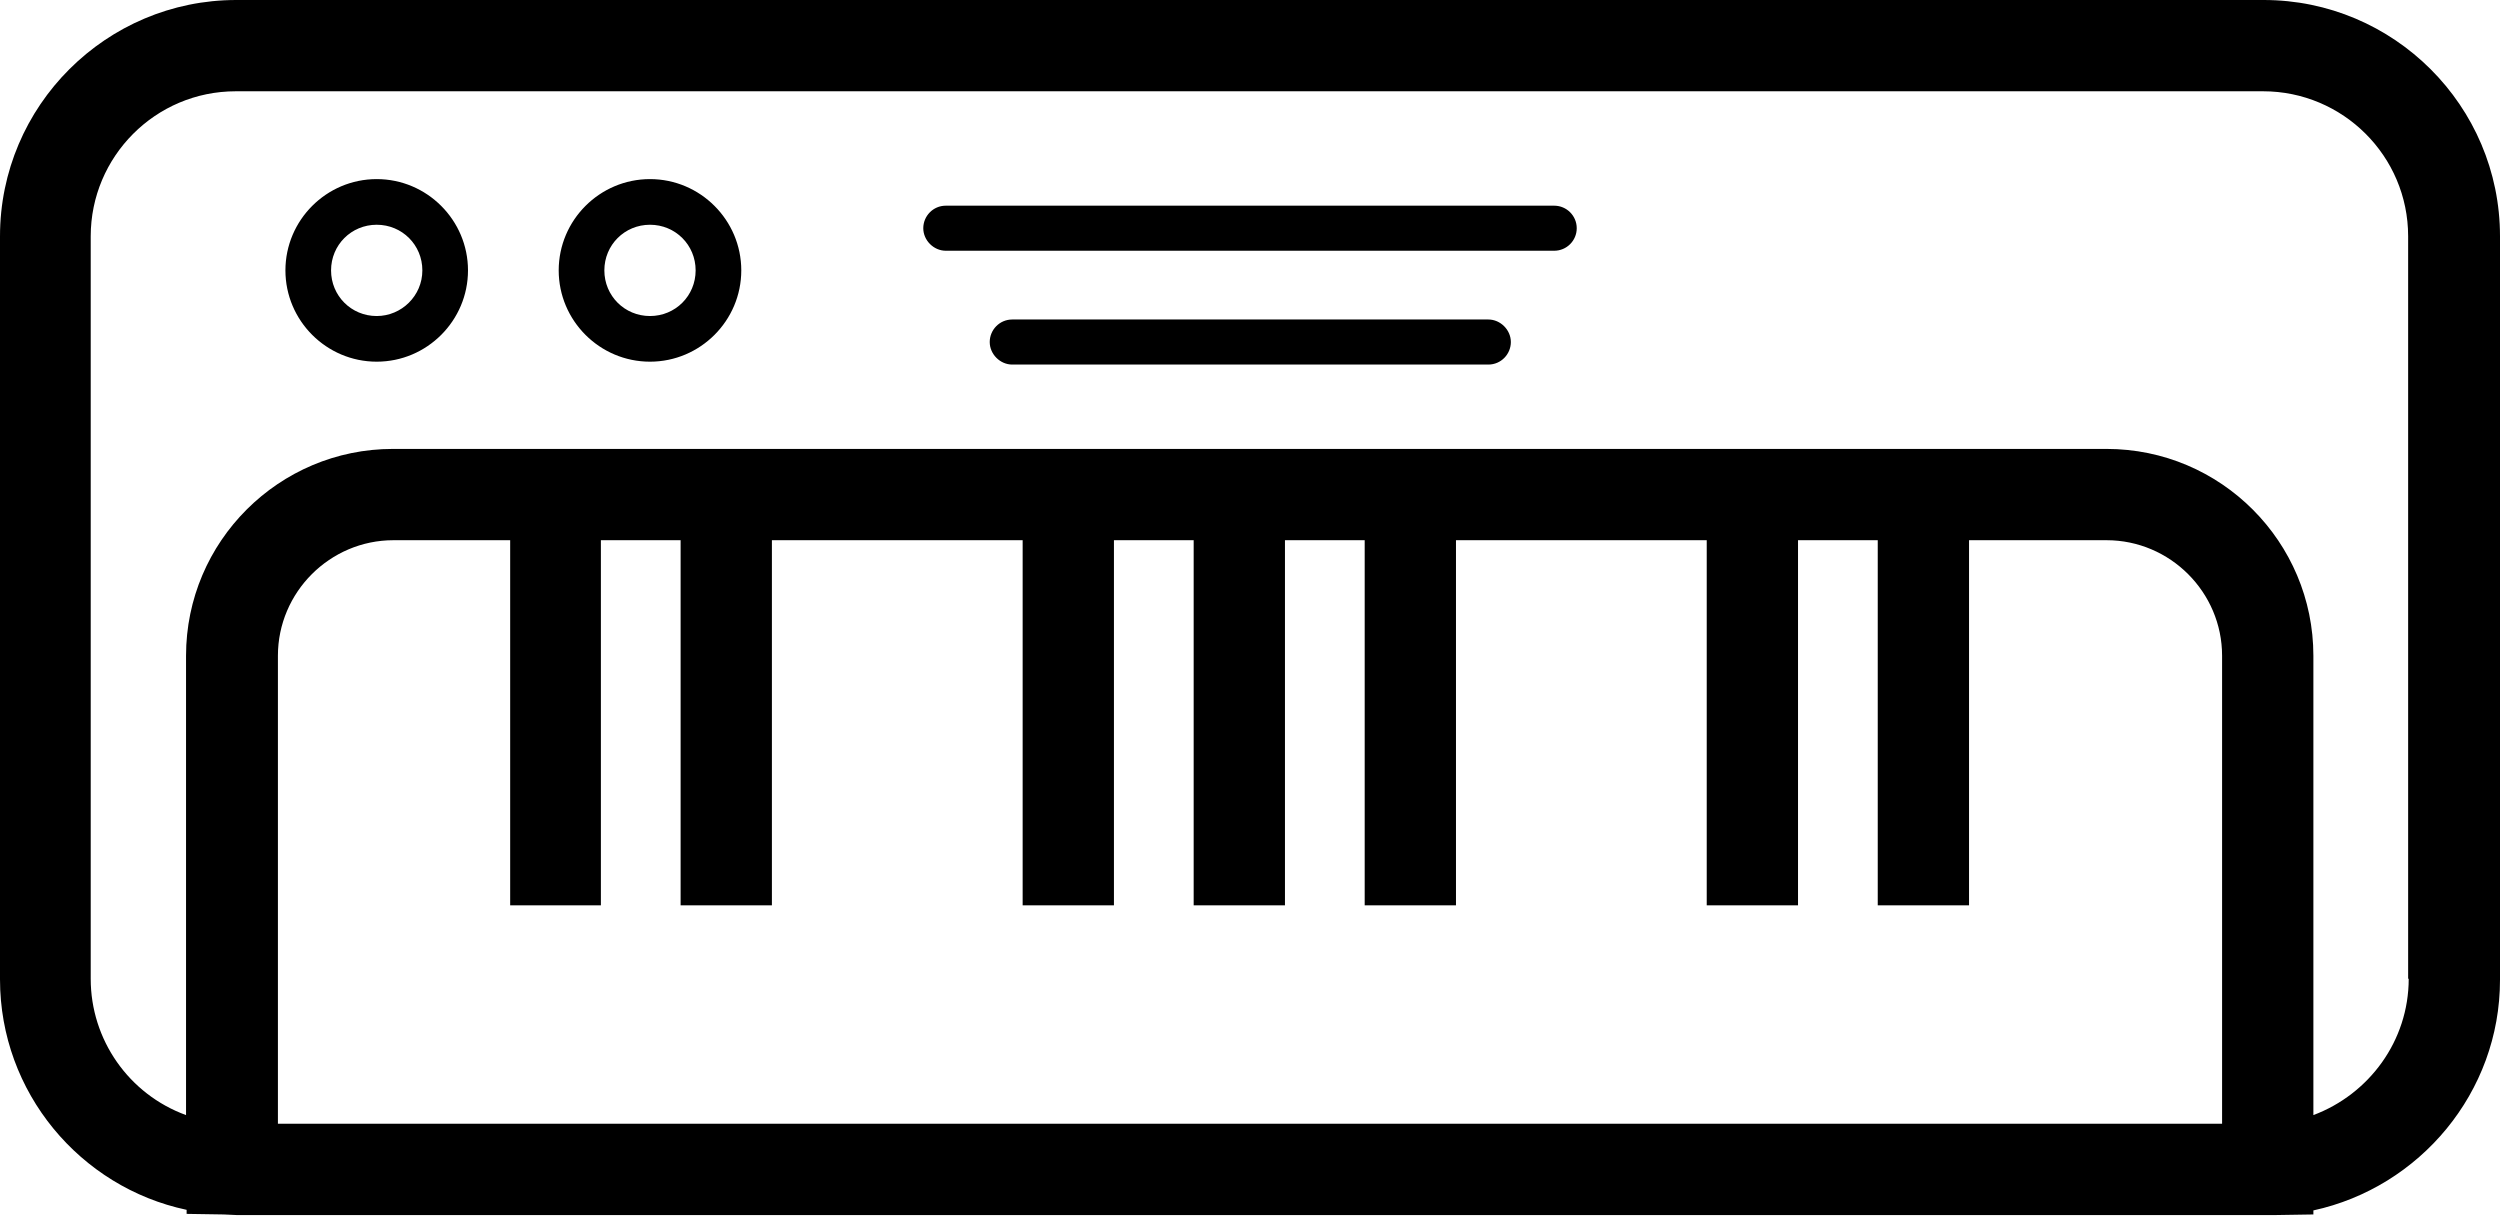
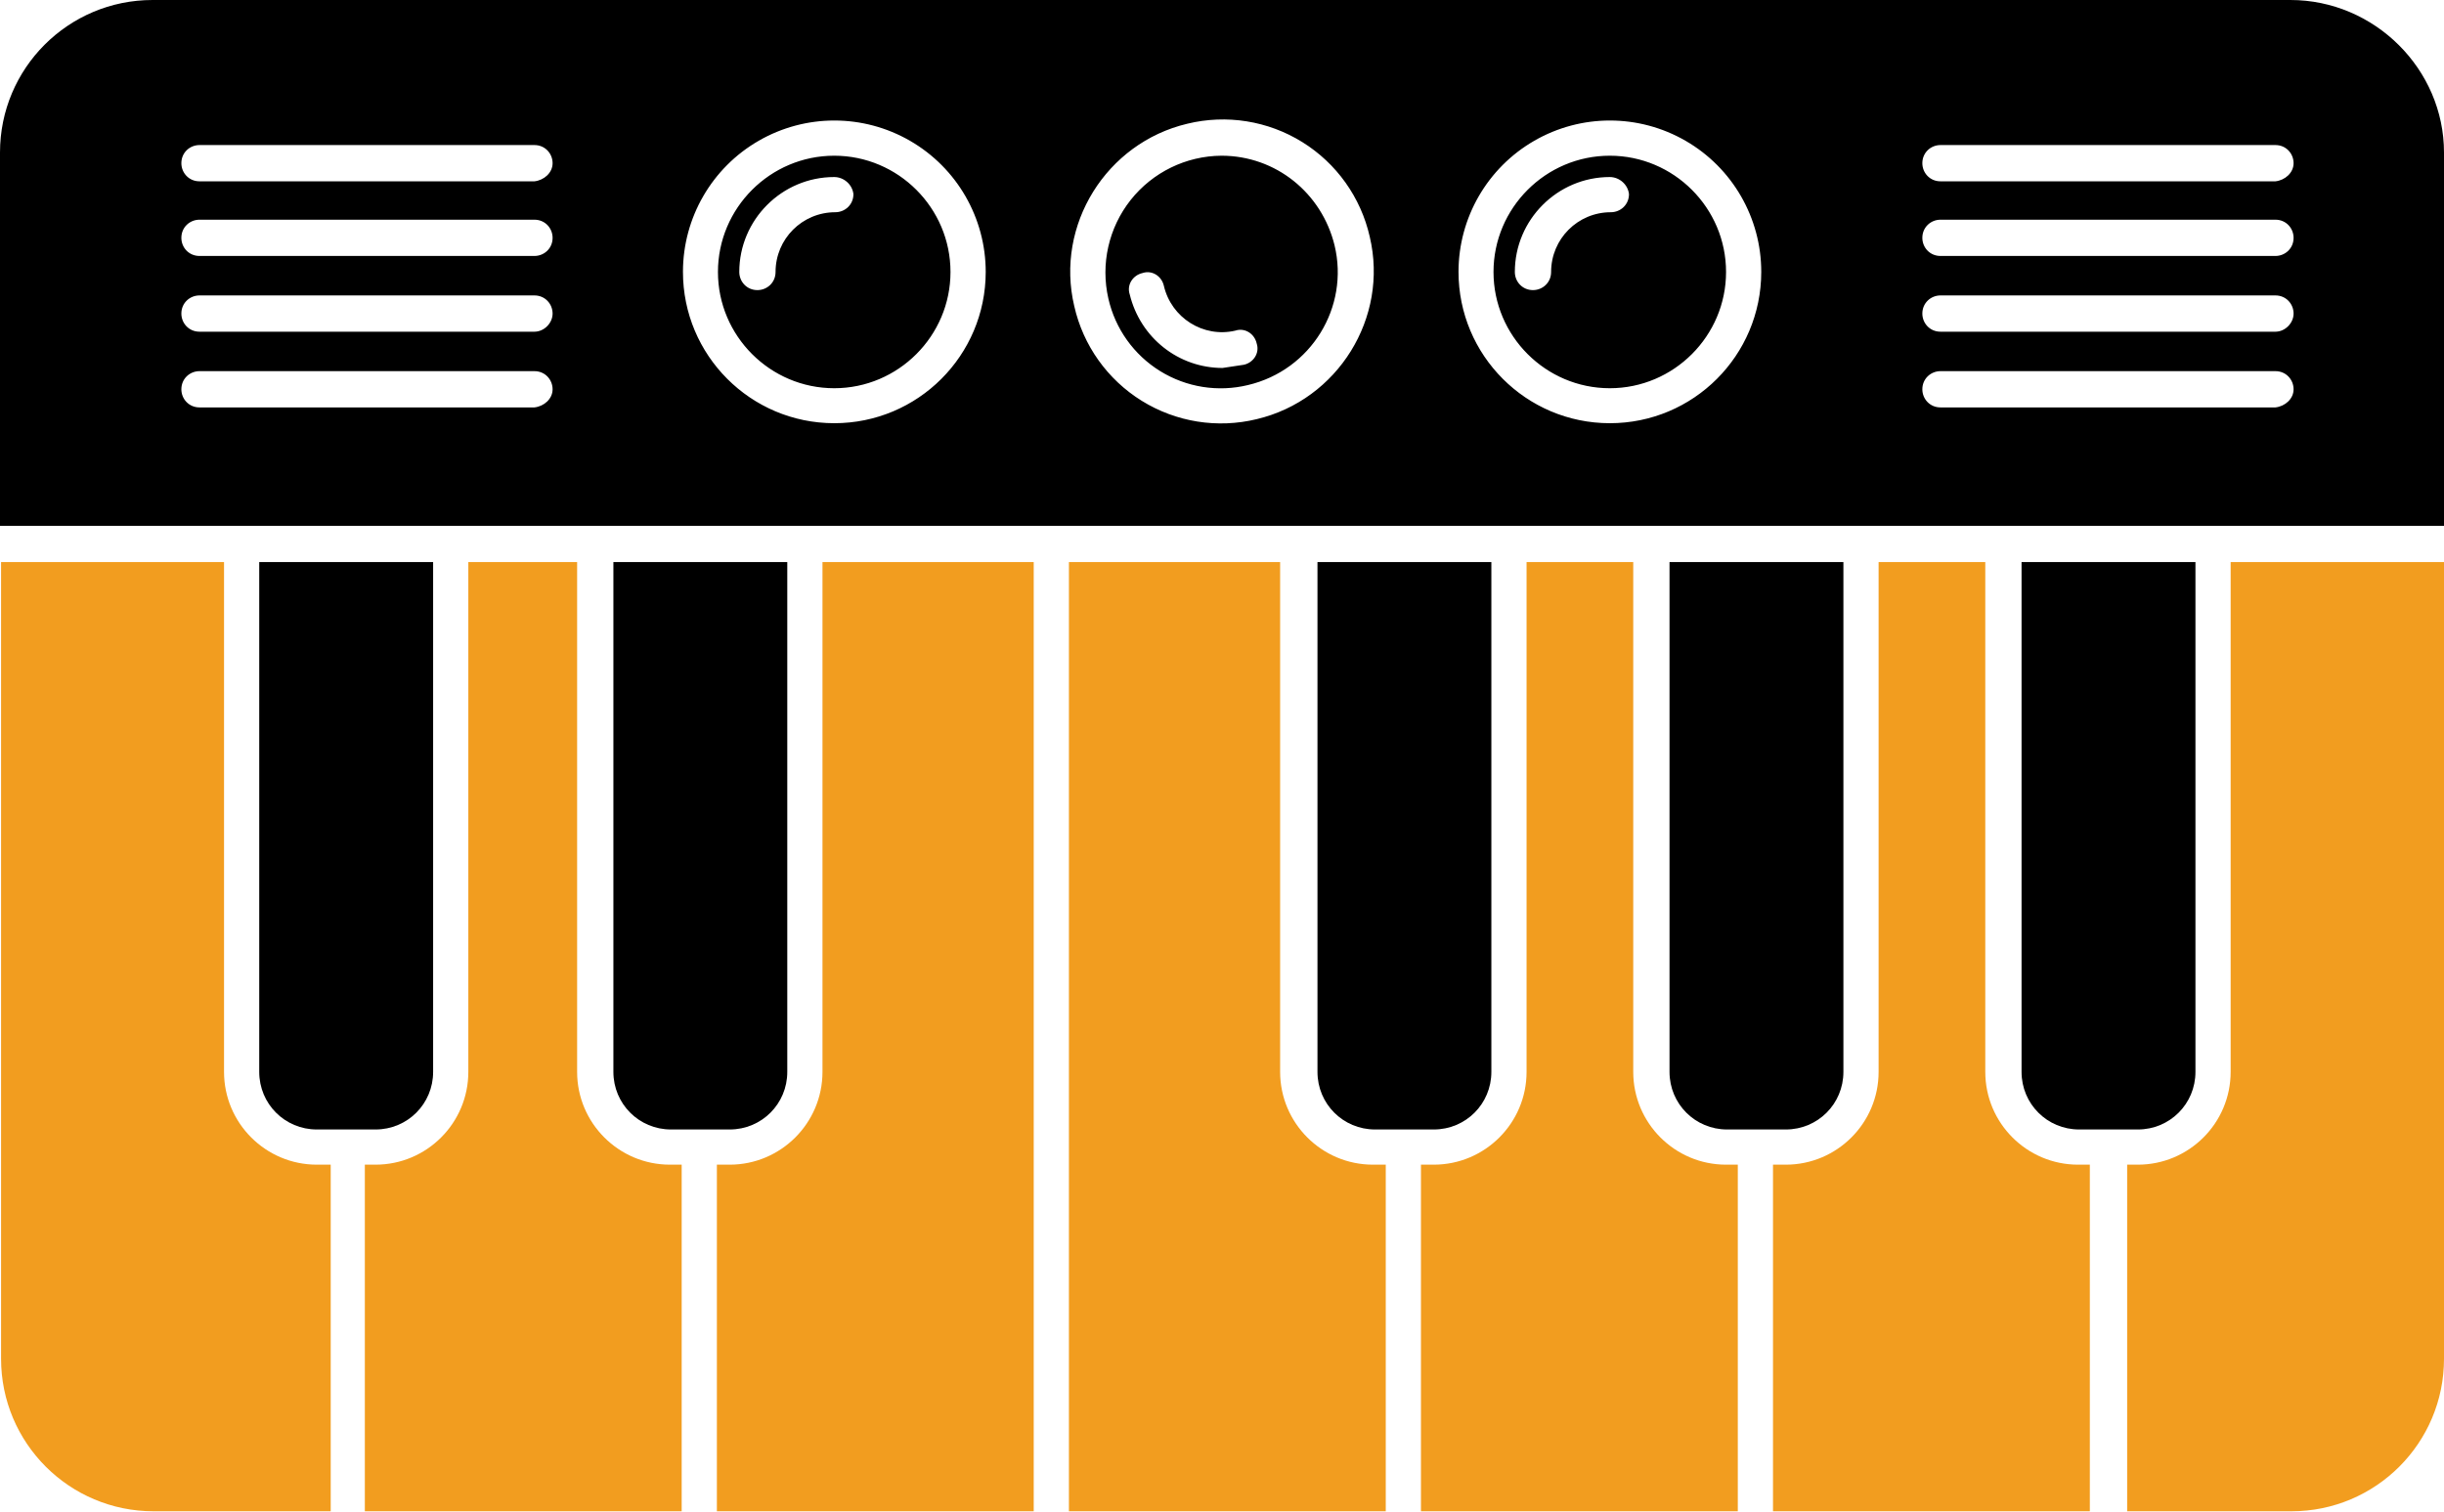
- <svg xmlns="http://www.w3.org/2000/svg" style="isolation:isolate" viewBox="-87.48 419.851 194.072 94.322" width="194.072" height="94.322">
+ <svg xmlns="http://www.w3.org/2000/svg" style="isolation:isolate" viewBox="-46.727 8 102.754 63.554" width="102.754" height="63.554">
  <defs>
-     <clipPath id="_clipPath_CjzoreSrWve9RDFlGqlBqIC6bwJgQtvK">
-       <rect x="-87.48" y="419.851" width="194.072" height="94.322" />
+     <clipPath id="_clipPath_5NEQgJJk4Bt7TvXdO9CgLsDMEhLU8F3Z">
+       <rect x="-46.727" y="8" width="102.754" height="63.554" />
    </clipPath>
  </defs>
-   <g clip-path="url(#_clipPath_CjzoreSrWve9RDFlGqlBqIC6bwJgQtvK)">
-     <path d=" M 88.248 419.851 L -69.136 419.851 C -79.227 419.851 -87.48 428.058 -87.48 438.195 L -87.48 495.874 C -87.48 504.664 -81.245 512.02 -72.993 513.769 L -72.993 514.083 L -70.122 514.128 C -69.808 514.128 -69.45 514.173 -69.136 514.173 L 89.235 514.173 L 92.105 514.128 L 92.105 513.814 C 100.358 512.02 106.592 504.664 106.592 495.918 L 106.592 438.195 C 106.592 428.058 98.339 419.851 88.248 419.851 Z  M -40.834 490.133 L -40.834 461.787 L -34.645 461.787 L -34.645 490.133 L -27.558 490.133 L -27.558 461.787 L -8.093 461.787 L -8.093 490.133 L -1.006 490.133 L -1.006 461.787 L 5.183 461.787 L 5.183 490.133 L 12.27 490.133 L 12.27 461.787 L 18.459 461.787 L 18.459 490.133 L 25.546 490.133 L 25.546 461.787 L 45.011 461.787 L 45.011 490.133 L 52.098 490.133 L 52.098 461.787 L 58.287 461.787 L 58.287 490.133 L 65.374 490.133 L 65.374 461.787 L 76.048 461.787 C 80.982 461.787 85.018 465.823 85.018 470.757 L 85.018 507.086 L -65.906 507.086 L -65.906 470.757 C -65.906 465.823 -61.87 461.787 -56.936 461.787 L -47.876 461.787 L -47.876 490.133 L -40.834 490.133 L -40.834 490.133 Z  M 99.505 495.829 C 99.505 500.673 96.411 504.799 92.105 506.414 L 92.105 470.757 C 92.105 461.921 84.929 454.7 76.048 454.7 L -56.981 454.7 C -65.817 454.7 -73.038 461.876 -73.038 470.757 L -73.038 506.414 C -77.484 504.792 -80.442 500.562 -80.438 495.829 L -80.438 438.195 C -80.438 432.005 -75.415 426.937 -69.18 426.937 L 88.203 426.937 C 94.392 426.937 99.461 431.96 99.461 438.195 L 99.461 495.829 L 99.505 495.829 L 99.505 495.829 Z  M -58.237 433.754 C -62.139 433.754 -65.323 436.939 -65.323 440.841 C -65.323 444.743 -62.139 447.928 -58.237 447.928 C -54.335 447.928 -51.15 444.743 -51.15 440.841 C -51.15 436.939 -54.335 433.754 -58.237 433.754 Z  M -58.237 444.384 C -60.21 444.384 -61.78 442.814 -61.78 440.841 C -61.78 438.868 -60.21 437.298 -58.237 437.298 C -56.263 437.298 -54.693 438.868 -54.693 440.841 C -54.693 442.814 -56.308 444.384 -58.237 444.384 Z  M -37.022 433.754 C -40.924 433.754 -44.109 436.939 -44.109 440.841 C -44.109 444.743 -40.924 447.928 -37.022 447.928 C -33.12 447.928 -29.935 444.743 -29.935 440.841 C -29.935 436.939 -33.12 433.754 -37.022 433.754 Z  M -37.022 444.384 C -38.995 444.384 -40.565 442.814 -40.565 440.841 C -40.565 438.868 -38.995 437.298 -37.022 437.298 C -35.049 437.298 -33.479 438.868 -33.479 440.841 C -33.479 442.814 -35.049 444.384 -37.022 444.384 Z  M 33.17 435.818 L -14.058 435.818 C -15.045 435.818 -15.807 436.625 -15.807 437.567 C -15.807 438.509 -15 439.316 -14.058 439.316 L 33.17 439.316 C 34.136 439.316 34.92 438.533 34.92 437.567 C 34.92 436.601 34.136 435.818 33.17 435.818 Z  M 28.057 444.653 L -8.9 444.653 C -9.887 444.653 -10.649 445.461 -10.649 446.403 C -10.649 447.344 -9.842 448.152 -8.9 448.152 L 28.057 448.152 C 29.044 448.152 29.806 447.344 29.806 446.403 C 29.806 445.461 28.999 444.653 28.057 444.653 L 28.057 444.653 Z " fill="rgb(0,0,0)" />
+   <g clip-path="url(#_clipPath_5NEQgJJk4Bt7TvXdO9CgLsDMEhLU8F3Z)">
+     <g>
+       <path d=" M -32.823 56.978 L -32.823 71.554 L -40.269 71.554 C -43.812 71.554 -46.682 68.684 -46.682 65.141 L -46.682 31.637 L -37.308 31.637 L -37.308 53.076 C -37.308 55.228 -35.559 56.978 -33.406 56.978 L -32.823 56.978 Z  M -30.939 56.978 C -28.787 56.978 -27.037 55.228 -27.037 53.076 L -27.037 31.637 L -22.463 31.637 L -22.463 53.076 C -22.463 55.228 -20.713 56.978 -18.56 56.978 L -18.067 56.978 L -18.067 71.554 L -31.388 71.554 L -31.388 56.978 L -30.939 56.978 L -30.939 56.978 Z  M -16.049 56.978 C -13.896 56.978 -12.147 55.228 -12.147 53.076 L -12.147 31.637 L -3.266 31.637 L -3.266 71.554 L -16.587 71.554 L -16.587 56.978 L -16.049 56.978 Z  M 43.155 56.978 C 45.308 56.978 47.057 55.228 47.057 53.076 L 47.057 31.637 L 56.027 31.637 L 56.027 65.141 C 56.027 68.684 53.157 71.554 49.614 71.554 L 42.706 71.554 L 42.706 56.978 L 43.155 56.978 Z  M 28.354 56.978 C 30.507 56.978 32.256 55.228 32.256 53.076 L 32.256 31.637 L 36.741 31.637 L 36.741 53.076 C 36.741 55.228 38.49 56.978 40.643 56.978 L 41.137 56.978 L 41.137 71.554 L 27.816 71.554 L 27.816 56.978 L 28.354 56.978 Z  M 13.553 56.978 C 15.706 56.978 17.455 55.228 17.455 53.076 L 17.455 31.637 L 21.94 31.637 L 21.94 53.076 C 21.94 55.228 23.689 56.978 25.842 56.978 L 26.336 56.978 L 26.336 71.554 L 13.015 71.554 L 13.015 56.978 L 13.553 56.978 Z  M 11.535 56.978 L 11.535 71.554 L -1.786 71.554 L -1.786 31.637 L 7.094 31.637 L 7.094 53.076 C 7.094 55.228 8.844 56.978 10.997 56.978 L 11.535 56.978 Z " fill="rgb(242,157,31)" />
+       <path d=" M -28.517 31.637 L -28.517 53.076 C -28.517 54.421 -29.594 55.498 -30.939 55.498 L -33.406 55.498 C -34.752 55.498 -35.828 54.421 -35.828 53.076 L -35.828 31.637 L -28.517 31.637 Z  M -13.627 31.637 L -13.627 53.076 C -13.627 54.421 -14.703 55.498 -16.049 55.498 L -18.516 55.498 C -19.861 55.498 -20.938 54.421 -20.938 53.076 L -20.938 31.637 L -13.627 31.637 Z  M 45.577 31.637 L 45.577 53.076 C 45.577 54.421 44.501 55.498 43.155 55.498 L 40.688 55.498 C 39.343 55.498 38.266 54.421 38.266 53.076 L 38.266 31.637 L 45.577 31.637 L 45.577 31.637 Z  M 30.776 31.637 L 30.776 53.076 C 30.776 54.421 29.7 55.498 28.354 55.498 L 25.887 55.498 C 24.542 55.498 23.465 54.421 23.465 53.076 L 23.465 31.637 L 30.776 31.637 L 30.776 31.637 Z  M 15.975 31.637 L 15.975 53.076 C 15.975 54.421 14.899 55.498 13.553 55.498 L 11.086 55.498 C 9.741 55.498 8.664 54.421 8.664 53.076 L 8.664 31.637 L 15.975 31.637 L 15.975 31.637 Z  M 20.954 15.445 C 18.756 15.445 16.962 17.239 16.962 19.437 C 16.962 19.841 17.276 20.2 17.724 20.2 C 18.128 20.2 18.487 19.886 18.487 19.437 C 18.487 18.047 19.608 16.925 20.998 16.925 C 21.402 16.925 21.761 16.611 21.761 16.163 C 21.716 15.759 21.357 15.445 20.954 15.445 L 20.954 15.445 Z  M 20.954 14.548 C 23.645 14.548 25.842 16.746 25.842 19.437 C 25.842 22.128 23.645 24.326 20.954 24.326 C 18.262 24.326 16.065 22.128 16.065 19.437 C 16.065 16.746 18.262 14.548 20.954 14.548 L 20.954 14.548 Z  M 5.749 24.191 C 4.487 24.5 3.155 24.289 2.05 23.606 C 0.945 22.923 0.161 21.825 -0.127 20.558 C -0.46 19.106 -0.116 17.581 0.808 16.412 C 1.733 15.244 3.138 14.558 4.628 14.548 C 6.915 14.548 8.844 16.118 9.382 18.316 C 10.01 20.917 8.395 23.563 5.749 24.191 Z  M 5.57 23.339 C 5.973 23.249 6.242 22.846 6.108 22.442 C 6.018 22.038 5.614 21.769 5.211 21.904 C 3.865 22.218 2.52 21.366 2.206 20.02 C 2.116 19.616 1.712 19.347 1.309 19.482 C 0.905 19.572 0.636 19.975 0.77 20.379 C 1.219 22.218 2.834 23.474 4.673 23.474 L 5.57 23.339 Z  M -11.653 15.445 C -13.851 15.445 -15.645 17.239 -15.645 19.437 C -15.645 19.841 -15.331 20.2 -14.883 20.2 C -14.479 20.2 -14.12 19.886 -14.12 19.437 C -14.12 18.047 -12.999 16.925 -11.609 16.925 C -11.205 16.925 -10.846 16.611 -10.846 16.163 C -10.891 15.759 -11.25 15.445 -11.653 15.445 L -11.653 15.445 Z  M -11.653 14.548 C -8.962 14.548 -6.765 16.746 -6.765 19.437 C -6.765 22.128 -8.962 24.326 -11.653 24.326 C -14.344 24.326 -16.542 22.128 -16.542 19.437 C -16.542 16.746 -14.344 14.548 -11.653 14.548 L -11.653 14.548 Z  M 56.027 14.414 L 56.027 30.112 L -46.727 30.112 L -46.727 14.414 C -46.727 10.87 -43.857 8 -40.313 8 L 49.569 8 C 53.112 8 56.027 10.915 56.027 14.414 L 56.027 14.414 Z  M 49.703 14.862 C 49.703 14.459 49.389 14.1 48.941 14.1 L 34.857 14.1 C 34.454 14.1 34.095 14.414 34.095 14.862 C 34.095 15.266 34.409 15.625 34.857 15.625 L 48.941 15.625 C 49.344 15.58 49.703 15.266 49.703 14.862 L 49.703 14.862 Z  M 49.703 18.002 C 49.703 17.598 49.389 17.239 48.941 17.239 L 34.857 17.239 C 34.454 17.239 34.095 17.553 34.095 18.002 C 34.095 18.406 34.409 18.764 34.857 18.764 L 48.941 18.764 C 49.344 18.764 49.703 18.45 49.703 18.002 L 49.703 18.002 Z  M 49.703 21.186 C 49.703 20.783 49.389 20.424 48.941 20.424 L 34.857 20.424 C 34.454 20.424 34.095 20.738 34.095 21.186 C 34.095 21.59 34.409 21.949 34.857 21.949 L 48.941 21.949 C 49.344 21.949 49.703 21.59 49.703 21.186 L 49.703 21.186 Z  M 49.703 24.371 C 49.703 23.967 49.389 23.608 48.941 23.608 L 34.857 23.608 C 34.454 23.608 34.095 23.922 34.095 24.371 C 34.095 24.774 34.409 25.133 34.857 25.133 L 48.941 25.133 C 49.344 25.088 49.703 24.774 49.703 24.371 L 49.703 24.371 Z  M 27.322 19.437 C 27.324 17.163 26.112 15.061 24.144 13.923 C 22.176 12.785 19.75 12.783 17.78 13.919 C 15.81 15.054 14.595 17.154 14.594 19.428 C 14.591 22.943 17.439 25.795 20.954 25.797 C 24.469 25.799 27.32 22.952 27.322 19.437 L 27.322 19.437 Z  M 6.108 25.627 C 9.516 24.819 11.669 21.366 10.862 17.957 C 10.488 16.302 9.465 14.867 8.023 13.973 C 6.581 13.079 4.841 12.802 3.192 13.203 C -0.216 14.01 -2.369 17.464 -1.562 20.872 C -1.188 22.527 -0.165 23.963 1.277 24.856 C 2.719 25.75 4.459 26.028 6.108 25.627 Z  M -5.284 19.437 C -5.283 17.163 -6.494 15.061 -8.463 13.923 C -10.431 12.785 -12.857 12.783 -14.827 13.919 C -16.797 15.054 -18.012 17.154 -18.013 19.428 C -18.016 22.943 -15.168 25.795 -11.653 25.797 C -8.138 25.799 -5.287 22.952 -5.284 19.437 L -5.284 19.437 Z  M -23.494 14.862 C -23.494 14.459 -23.808 14.1 -24.257 14.1 L -38.34 14.1 C -38.744 14.1 -39.102 14.414 -39.102 14.862 C -39.102 15.266 -38.788 15.625 -38.34 15.625 L -24.257 15.625 C -23.853 15.58 -23.494 15.266 -23.494 14.862 Z  M -23.494 18.002 C -23.494 17.598 -23.808 17.239 -24.257 17.239 L -38.34 17.239 C -38.744 17.239 -39.102 17.553 -39.102 18.002 C -39.102 18.406 -38.788 18.764 -38.34 18.764 L -24.257 18.764 C -23.853 18.764 -23.494 18.45 -23.494 18.002 Z  M -23.494 21.186 C -23.494 20.783 -23.808 20.424 -24.257 20.424 L -38.34 20.424 C -38.744 20.424 -39.102 20.738 -39.102 21.186 C -39.102 21.59 -38.788 21.949 -38.34 21.949 L -24.257 21.949 C -23.853 21.949 -23.494 21.59 -23.494 21.186 Z  M -23.494 24.371 C -23.494 23.967 -23.808 23.608 -24.257 23.608 L -38.34 23.608 C -38.744 23.608 -39.102 23.922 -39.102 24.371 C -39.102 24.774 -38.788 25.133 -38.34 25.133 L -24.257 25.133 C -23.853 25.088 -23.494 24.774 -23.494 24.371 Z " fill="rgb(0,0,0)" />
+     </g>
  </g>
</svg>
